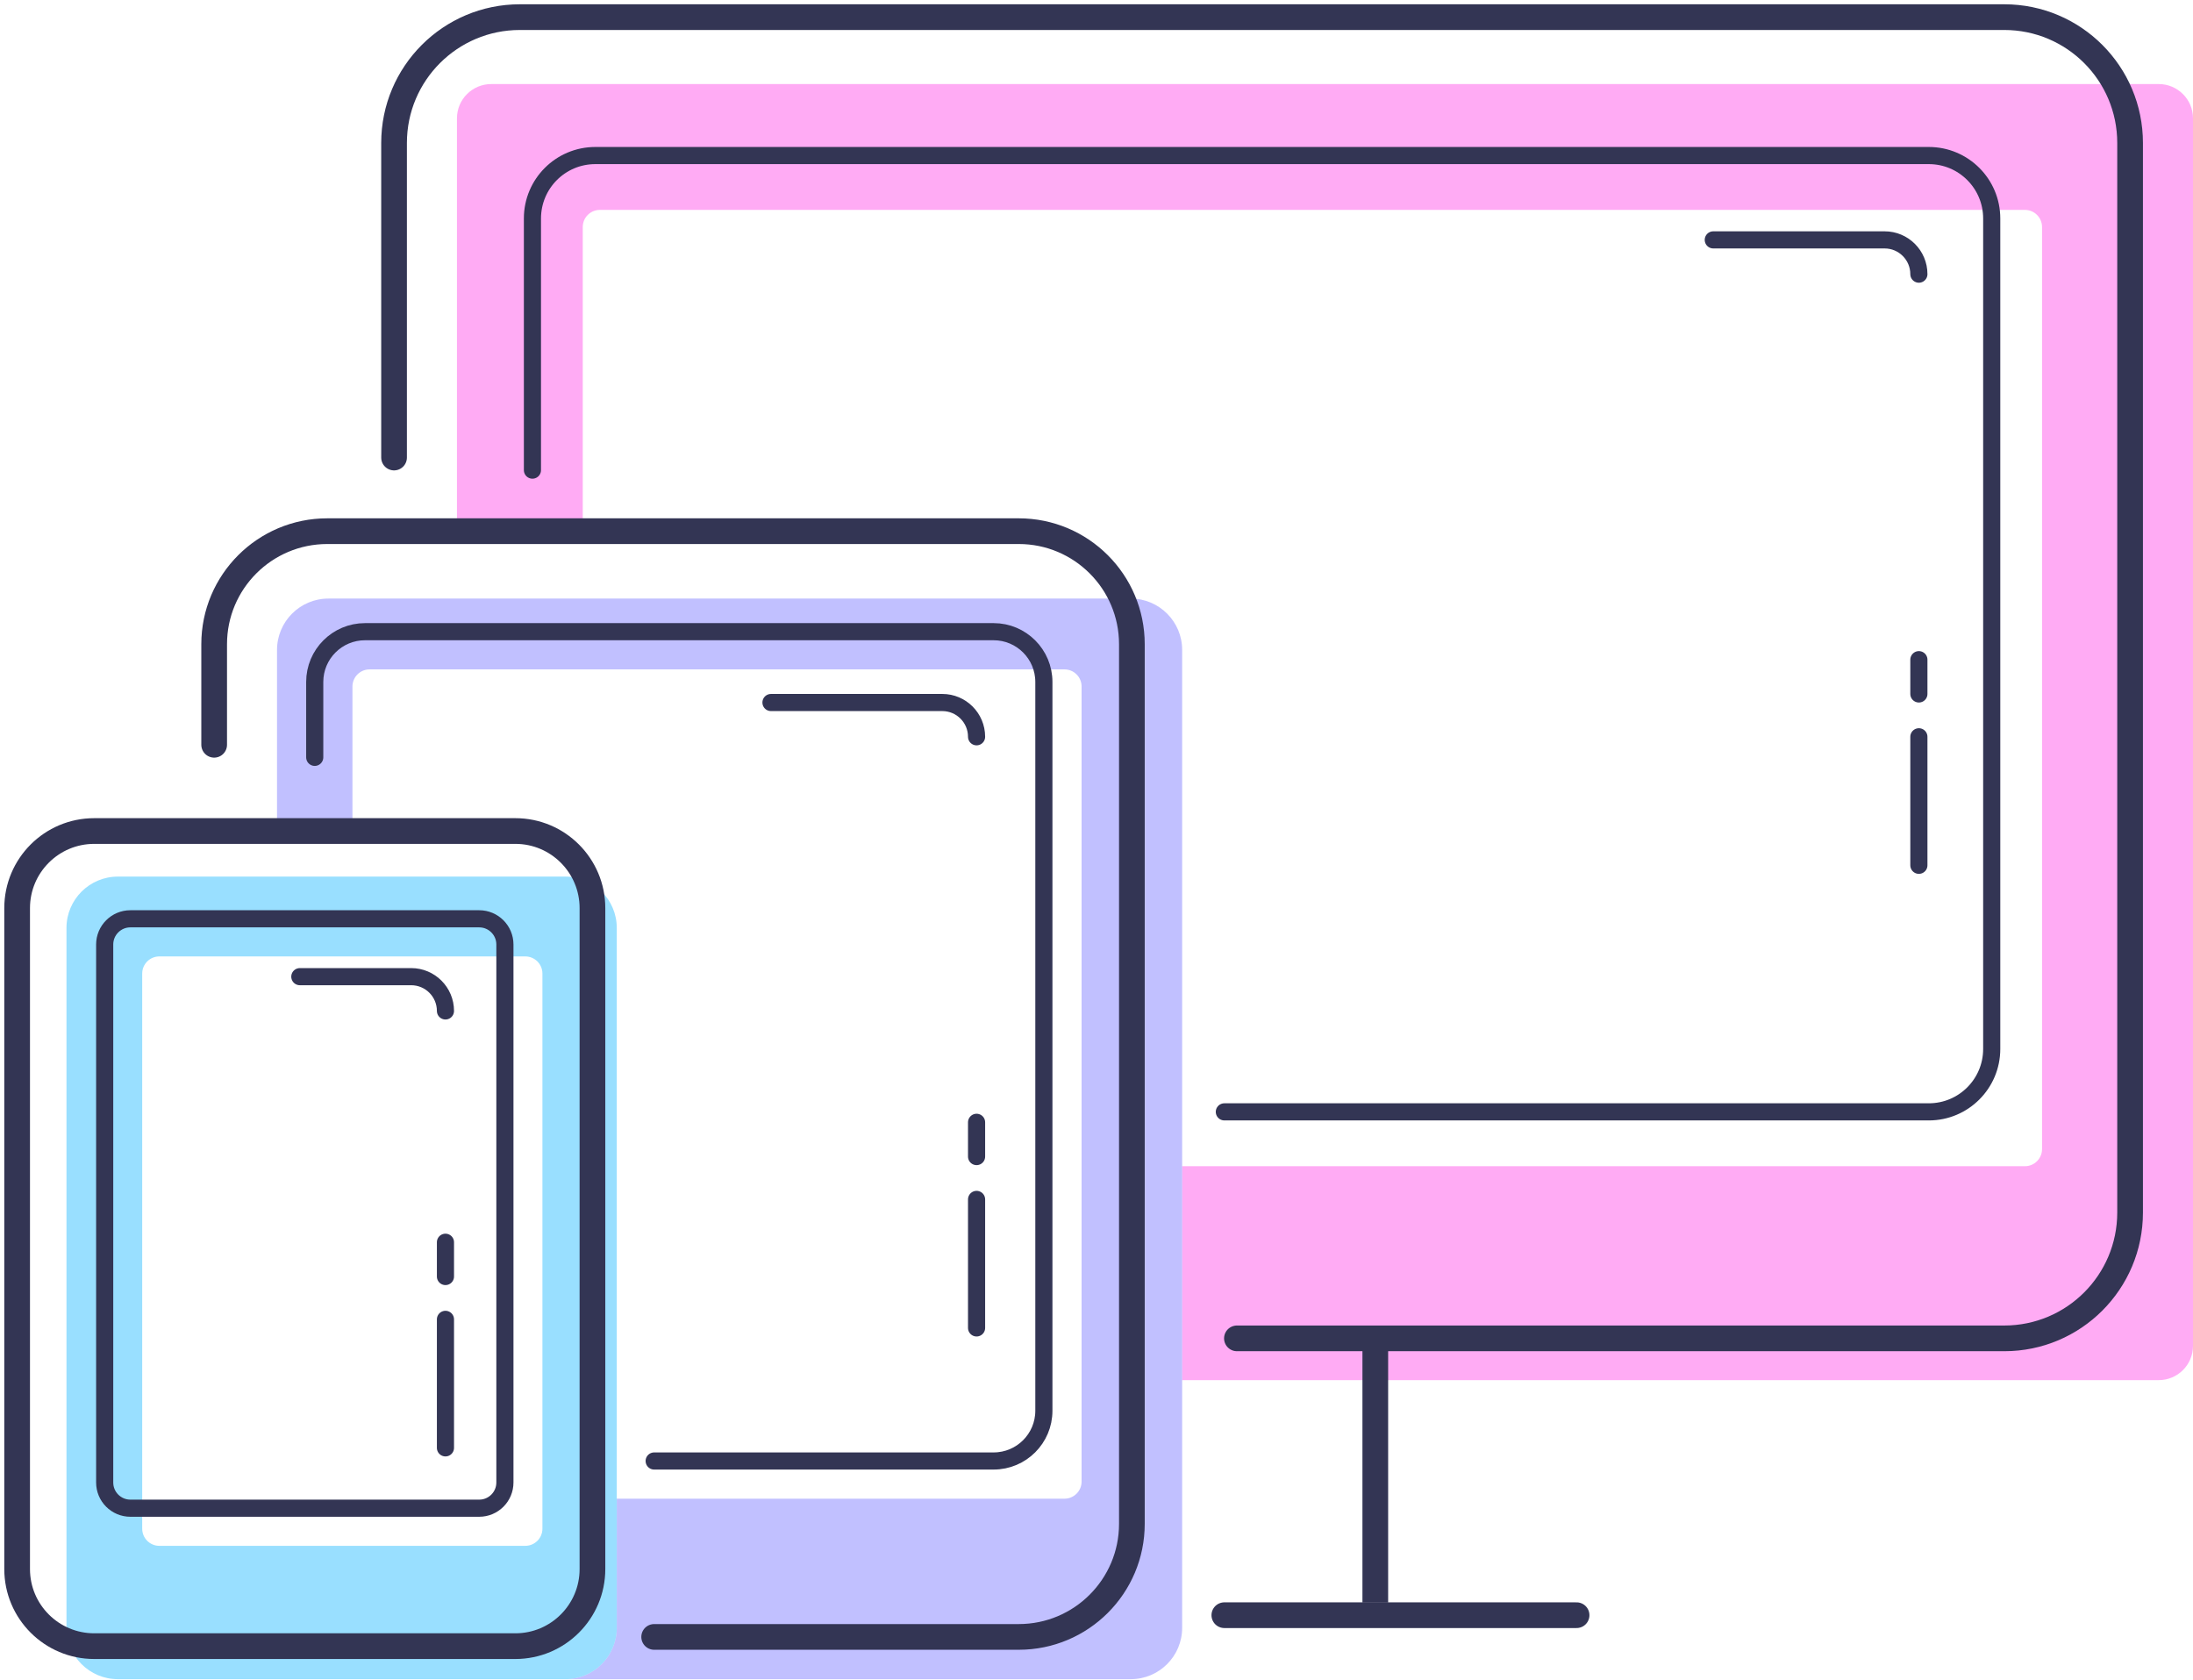
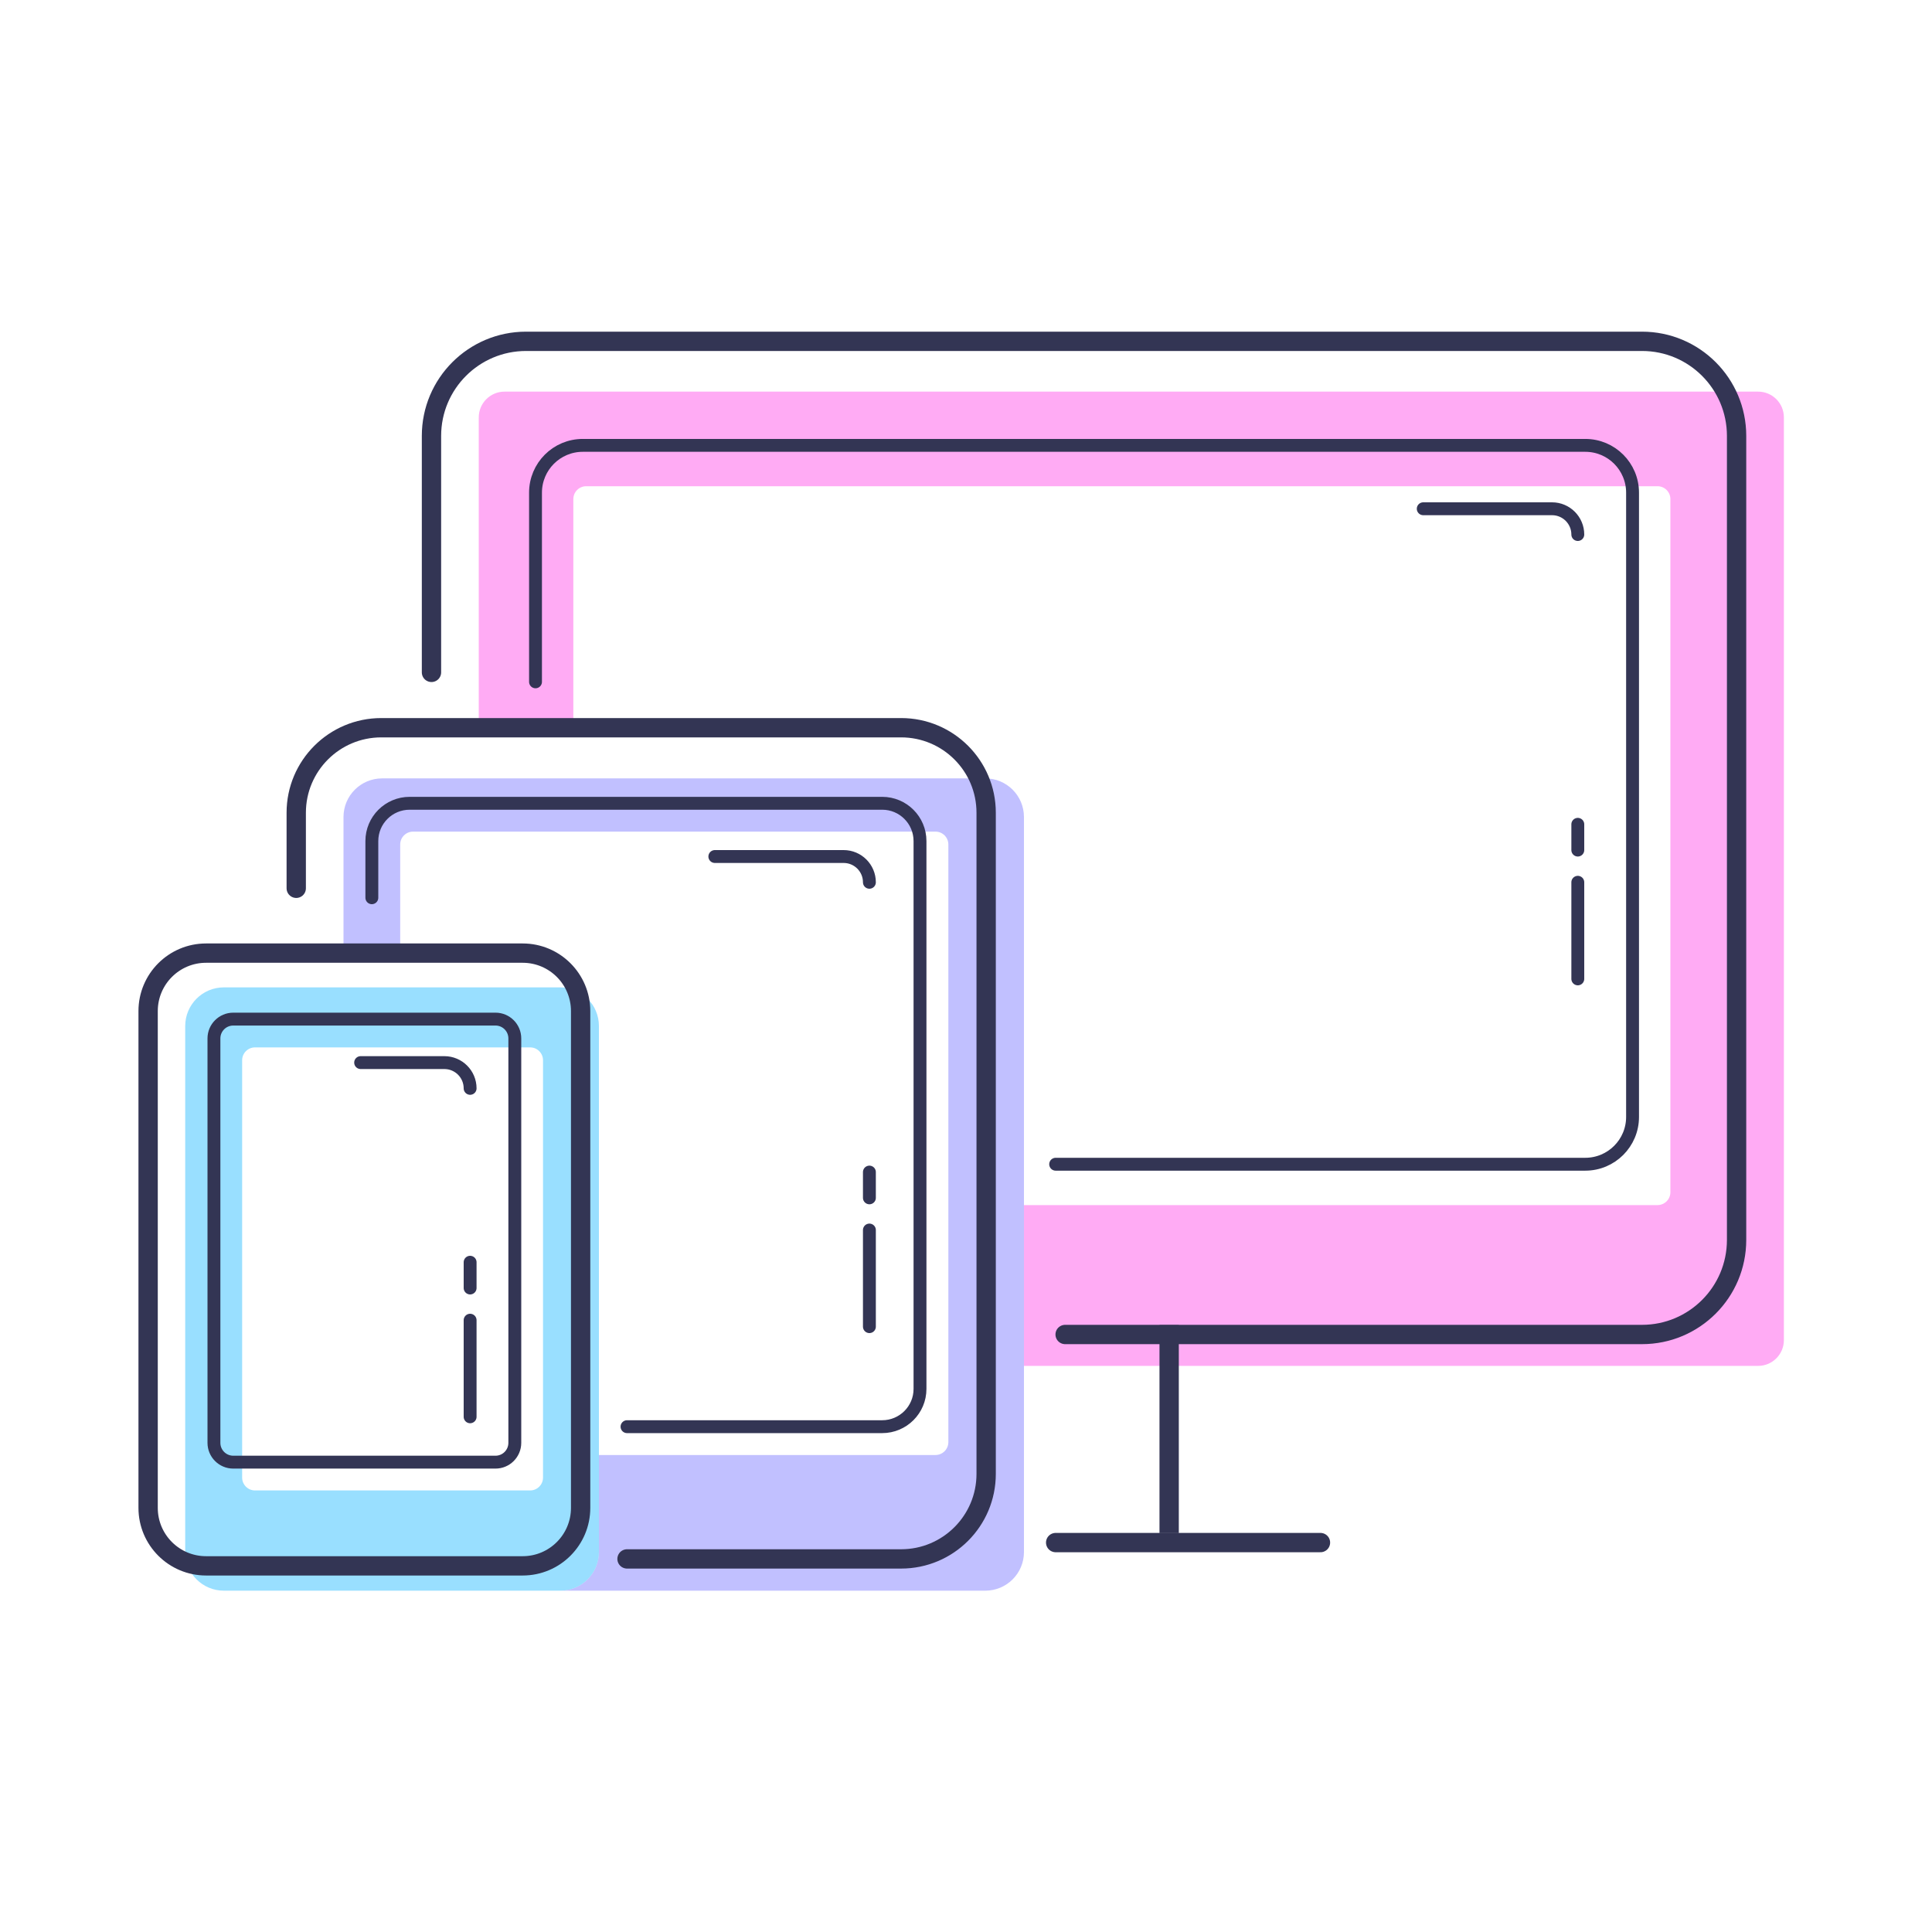
- <svg xmlns="http://www.w3.org/2000/svg" width="256" height="196" viewBox="0 0 256 196">
-   <g fill="none" fill-rule="evenodd" transform="translate(-21 -51)">
-     <rect width="300" height="300" />
-     <g transform="translate(67 53)">
-       <path fill="#FF43E7" fill-opacity=".446" d="M7.343,59 L7.343,11.812 L7.343,11.812 C7.343,9.603 9.134,7.812 11.343,7.812 L11.343,7.812 L206,7.812 L206,7.812 C208.209,7.812 210,9.603 210,11.812 L210,155.094 C210,157.303 208.209,159.094 206,159.094 L92,159.094 L92,134.125 L190.378,134.125 C191.482,134.125 192.378,133.23 192.378,132.125 L192.378,132.125 L192.378,24.5 C192.378,23.395 191.482,22.5 190.378,22.5 L24.028,22.5 C22.923,22.5 22.028,23.395 22.028,24.5 L22.028,59 L7.343,59 Z" />
-       <path stroke="#333554" stroke-linecap="round" stroke-width="2" d="M16.154,52.875 L16.154,23.5 C16.154,19.444 19.441,16.156 23.497,16.156 L179.161,16.156 C183.216,16.156 186.503,19.444 186.503,23.5 L186.503,120.438 C186.503,124.493 183.216,127.781 179.161,127.781 L96.923,127.781" />
-       <path stroke="#333554" stroke-linecap="round" stroke-width="3" d="M0,51.406 L0,14.688 C-3.60188269e-15,6.576 6.575,1.49009186e-15 14.685,0 L187.972,5.21804822e-15 C196.083,1.81371986e-14 202.657,6.576 202.657,14.688 L202.657,139.531 C202.657,147.643 196.083,154.219 187.972,154.219 C148.394,154.219 118.534,154.219 98.392,154.219" />
-       <g stroke="#333554" stroke-width="3" transform="translate(96 152)">
-         <path stroke-linecap="round" d="M0.923,34.531 L42.042,34.531" />
-         <path d="M18.545,0.75 L18.545,33.062" />
+ <svg xmlns="http://www.w3.org/2000/svg" width="300" height="300" viewBox="0 0 300 300">
+   <g fill="none" fill-rule="evenodd" transform="translate(-950 -44)">
+     <rect width="1440" height="550" />
+     <g transform="translate(950 44)">
+       <rect width="300" height="300" />
+       <g transform="translate(67 53)">
+         <path fill="#FF43E7" fill-opacity=".446" d="M7.343,59 L7.343,11.812 L7.343,11.812 C7.343,9.603 9.134,7.812 11.343,7.812 L11.343,7.812 L206,7.812 L206,7.812 C208.209,7.812 210,9.603 210,11.812 L210,155.094 C210,157.303 208.209,159.094 206,159.094 L92,159.094 L92,134.125 L190.378,134.125 C191.482,134.125 192.378,133.23 192.378,132.125 L192.378,132.125 L192.378,24.5 C192.378,23.395 191.482,22.5 190.378,22.5 L24.028,22.5 C22.923,22.5 22.028,23.395 22.028,24.5 L22.028,59 L7.343,59 Z" />
+         <path stroke="#333554" stroke-linecap="round" stroke-width="2" d="M16.154,52.875 L16.154,23.5 C16.154,19.444 19.441,16.156 23.497,16.156 L179.161,16.156 C183.216,16.156 186.503,19.444 186.503,23.5 L186.503,120.438 C186.503,124.493 183.216,127.781 179.161,127.781 L96.923,127.781" />
+         <path stroke="#333554" stroke-linecap="round" stroke-width="3" d="M0,51.406 L0,14.688 C-3.60188269e-15,6.576 6.575,1.49009186e-15 14.685,0 L187.972,5.21804822e-15 C196.083,1.81371986e-14 202.657,6.576 202.657,14.688 L202.657,139.531 C202.657,147.643 196.083,154.219 187.972,154.219 C148.394,154.219 118.534,154.219 98.392,154.219" />
+         <g stroke="#333554" stroke-width="3" transform="translate(96 152)">
+           <path stroke-linecap="round" d="M0.923,34.531 L42.042,34.531" />
+           <path d="M18.545,0.75 L18.545,33.062" />
+         </g>
+         <path stroke="#333554" stroke-linecap="round" stroke-width="2" d="M154,26 L161,26 L174,26 L174,26 C176.209,26 178,27.791 178,30 M178,75 L178,79 M178,84 L178,97 L178,99 L178,99" />
      </g>
-       <path stroke="#333554" stroke-linecap="round" stroke-width="2" d="M154,26 L161,26 L174,26 L174,26 C176.209,26 178,27.791 178,30 M178,75 L178,79 M178,84 L178,97 L178,99 L178,99" />
-     </g>
-     <g transform="translate(46 113)">
-       <path fill="#8382FF" fill-opacity=".503" d="M16.143,35 L7.338,35 L7.338,13.867 L7.338,13.867 C7.338,10.553 10.024,7.867 13.338,7.867 L13.338,7.867 L107,7.867 L107,7.867 C110.314,7.867 113,10.553 113,13.867 L113,128 L113,128 C113,131.314 110.314,134 107,134 L27.169,134 L41,134 C44.314,134 47,131.314 47,128 L47,128 L47,112.933 L99.26,112.933 C100.364,112.933 101.26,112.038 101.26,110.933 L101.26,18.133 C101.26,17.029 100.364,16.133 99.26,16.133 L18.143,16.133 C17.038,16.133 16.143,17.029 16.143,18.133 L16.143,35 Z" />
-       <path stroke="#333554" stroke-linecap="round" stroke-width="3" d="M0,24.933 L0,13.2 L0,13.2 C0,5.91 5.913,0 13.208,0 L13.208,0 L93.922,0 L93.922,0 C101.217,0 107.13,5.91 107.13,13.2 L107.13,115.867 L107.13,115.867 C107.13,123.157 101.217,129.067 93.922,129.067 L51.364,129.067" />
-       <path stroke="#333554" stroke-linecap="round" stroke-width="2" d="M11.74,26.4 L11.74,17.6 L11.74,17.6 C11.74,14.36 14.368,11.733 17.61,11.733 L17.61,11.733 L90.987,11.733 L90.987,11.733 C94.229,11.733 96.857,14.36 96.857,17.6 L96.857,102.667 L96.857,102.667 C96.857,105.907 94.229,108.533 90.987,108.533 L51.364,108.533" />
-       <path stroke="#333554" stroke-linecap="round" stroke-width="2" d="M65,20 L72,20 L85,20 L85,20 C87.209,20 89,21.791 89,24 M89,69 L89,73 M89,78 L89,91 L89,93 L89,93" />
-     </g>
-     <g transform="translate(23 148)">
-       <path fill="#35C0FF" fill-opacity=".503" d="M11.76,5.319 L64,5.319 C67.314,5.319 70,8.005 70,11.319 L70,93 L70,93 C70,96.314 67.314,99 64,99 L11.76,99 C8.446,99 5.76,96.314 5.76,93 L5.76,11.319 L5.76,11.319 C5.76,8.005 8.446,5.319 11.76,5.319 L11.76,5.319 Z M16.6,14.638 C15.495,14.638 14.6,15.533 14.6,16.638 L14.6,81.435 C14.6,82.539 15.495,83.435 16.6,83.435 L59.32,83.435 C60.425,83.435 61.32,82.539 61.32,81.435 L61.32,16.638 C61.32,15.533 60.425,14.638 59.32,14.638 L16.6,14.638 Z" />
-       <rect width="67.16" height="95.145" stroke="#333554" stroke-width="3" rx="9" />
-       <rect width="46.72" height="68.797" x="10.22" y="10.246" stroke="#333554" stroke-width="2" rx="3" />
-       <path stroke="#333554" stroke-linecap="round" stroke-width="2" d="M33,17 L46,17 C48.209,17 50,18.791 50,21 M50,48 L50,52 M50,57 L50,70 L50,72 L50,72" />
+       <g transform="translate(46 113)">
+         <path fill="#8382FF" fill-opacity=".503" d="M16.143,35 L7.338,35 L7.338,13.867 L7.338,13.867 C7.338,10.553 10.024,7.867 13.338,7.867 L13.338,7.867 L107,7.867 L107,7.867 C110.314,7.867 113,10.553 113,13.867 L113,128 L113,128 C113,131.314 110.314,134 107,134 L27.169,134 L41,134 C44.314,134 47,131.314 47,128 L47,128 L47,112.933 L99.26,112.933 C100.364,112.933 101.26,112.038 101.26,110.933 L101.26,18.133 C101.26,17.029 100.364,16.133 99.26,16.133 L18.143,16.133 C17.038,16.133 16.143,17.029 16.143,18.133 L16.143,35 Z" />
+         <path stroke="#333554" stroke-linecap="round" stroke-width="3" d="M0,24.933 L0,13.2 L0,13.2 C0,5.91 5.913,0 13.208,0 L13.208,0 L93.922,0 L93.922,0 C101.217,0 107.13,5.91 107.13,13.2 L107.13,115.867 L107.13,115.867 C107.13,123.157 101.217,129.067 93.922,129.067 L51.364,129.067" />
+         <path stroke="#333554" stroke-linecap="round" stroke-width="2" d="M11.74,26.4 L11.74,17.6 L11.74,17.6 C11.74,14.36 14.368,11.733 17.61,11.733 L17.61,11.733 L90.987,11.733 L90.987,11.733 C94.229,11.733 96.857,14.36 96.857,17.6 L96.857,102.667 L96.857,102.667 C96.857,105.907 94.229,108.533 90.987,108.533 L51.364,108.533" />
+         <path stroke="#333554" stroke-linecap="round" stroke-width="2" d="M65,20 L72,20 L85,20 L85,20 C87.209,20 89,21.791 89,24 M89,69 L89,73 M89,78 L89,91 L89,93 L89,93" />
+       </g>
+       <g transform="translate(23 148)">
+         <path fill="#35C0FF" fill-opacity=".503" d="M11.76,5.319 L64,5.319 C67.314,5.319 70,8.005 70,11.319 L70,93 L70,93 C70,96.314 67.314,99 64,99 L11.76,99 C8.446,99 5.76,96.314 5.76,93 L5.76,11.319 L5.76,11.319 C5.76,8.005 8.446,5.319 11.76,5.319 L11.76,5.319 Z M16.6,14.638 C15.495,14.638 14.6,15.533 14.6,16.638 L14.6,81.435 C14.6,82.539 15.495,83.435 16.6,83.435 L59.32,83.435 C60.425,83.435 61.32,82.539 61.32,81.435 L61.32,16.638 C61.32,15.533 60.425,14.638 59.32,14.638 L16.6,14.638 Z" />
+         <rect width="67.16" height="95.145" stroke="#333554" stroke-width="3" rx="9" />
+         <rect width="46.72" height="68.797" x="10.22" y="10.246" stroke="#333554" stroke-width="2" rx="3" />
+         <path stroke="#333554" stroke-linecap="round" stroke-width="2" d="M33,17 L46,17 C48.209,17 50,18.791 50,21 M50,48 L50,52 M50,57 L50,70 L50,72 L50,72" />
+       </g>
    </g>
  </g>
</svg>
